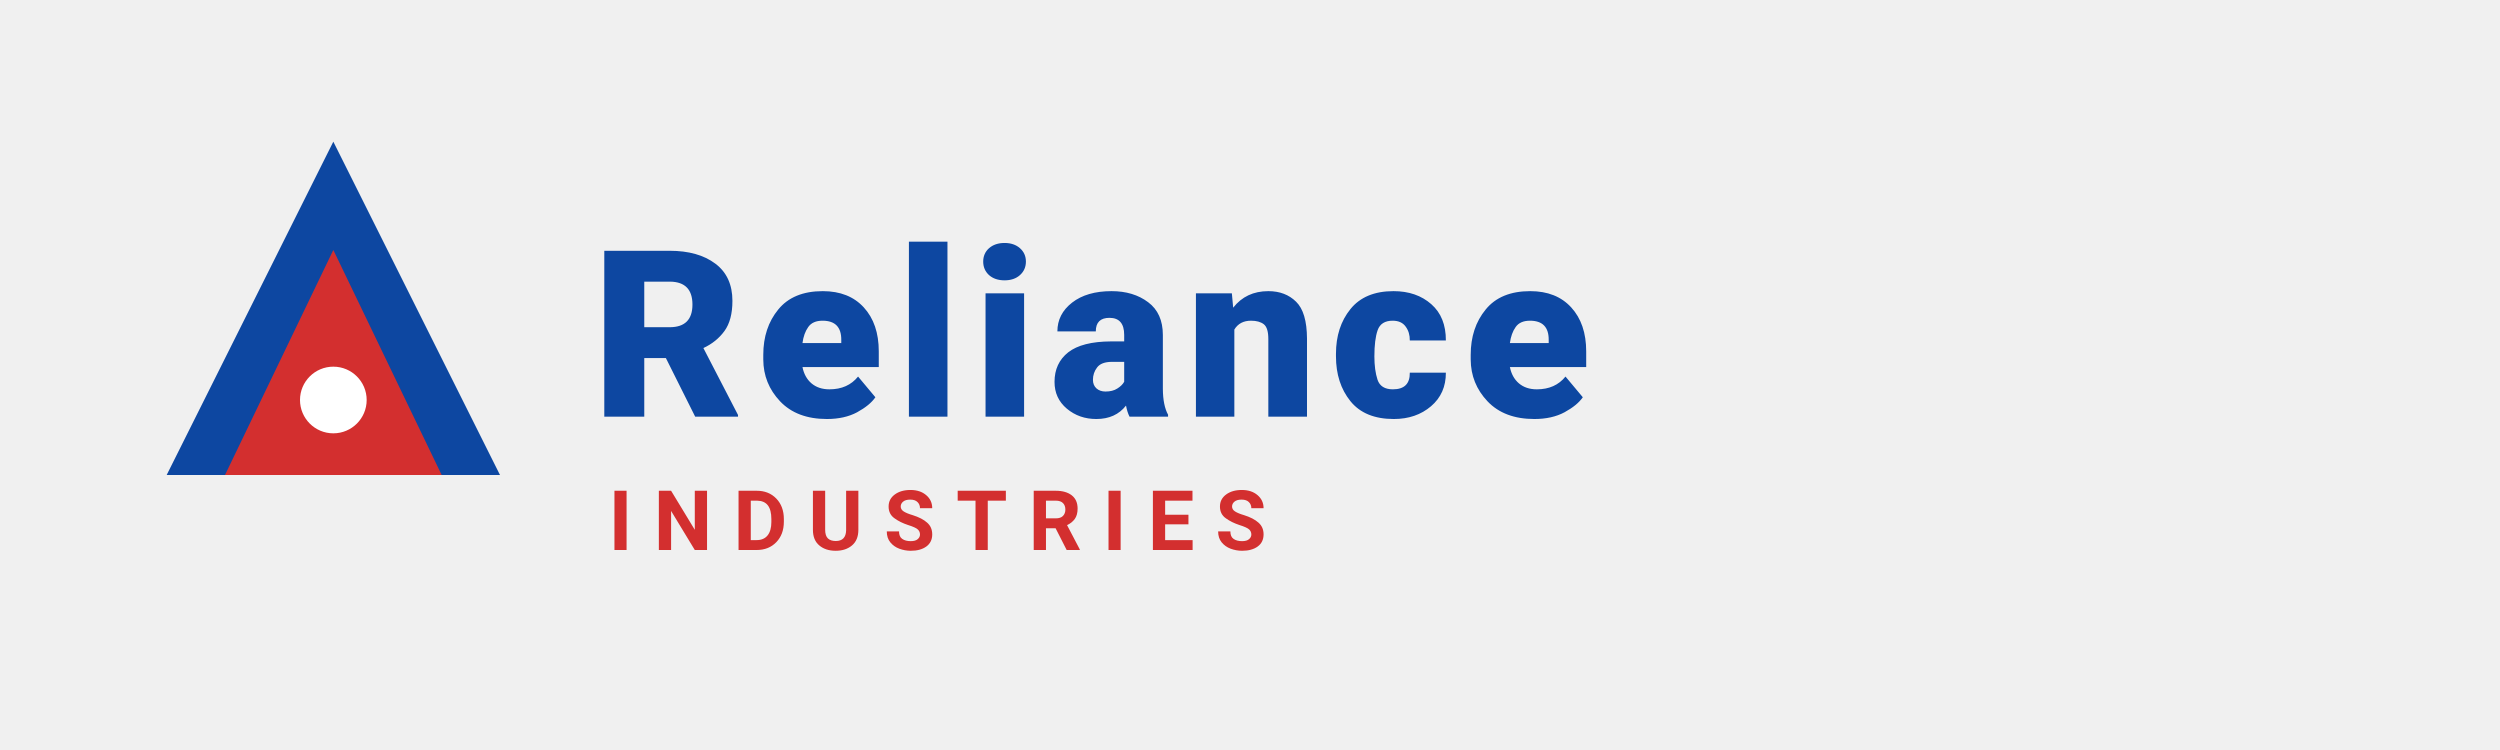
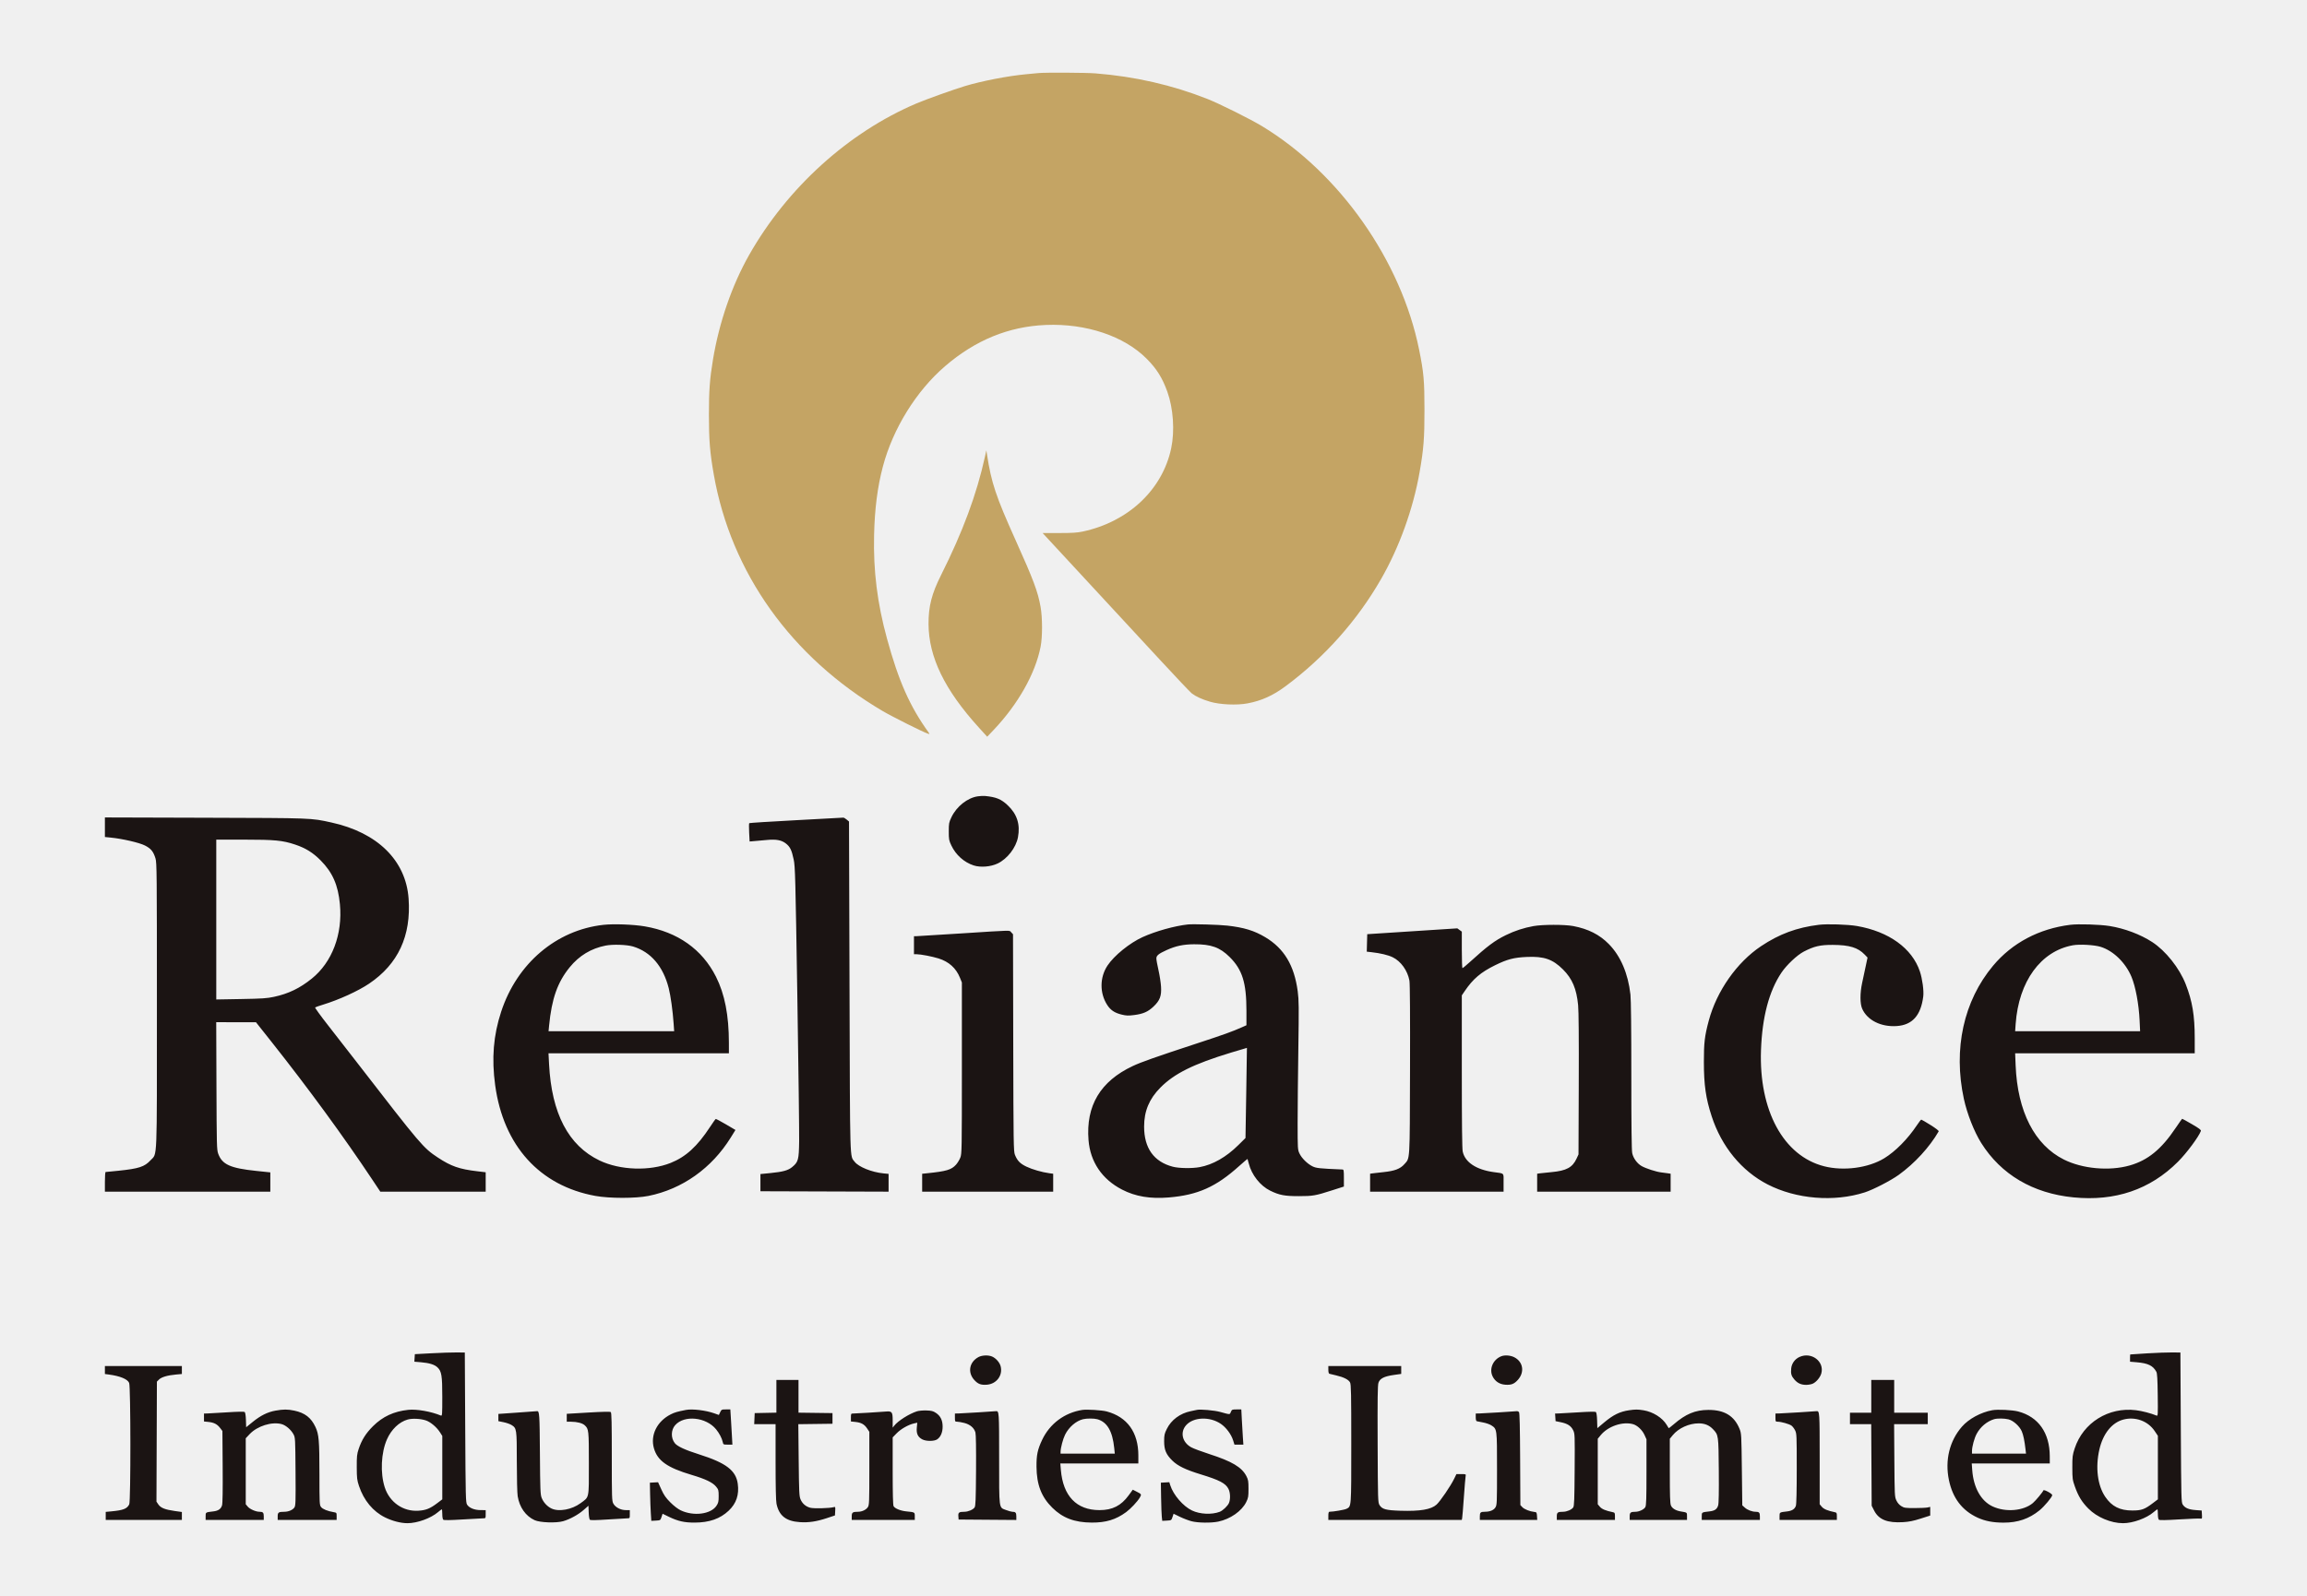
- <svg xmlns="http://www.w3.org/2000/svg" viewBox="0 0 300 90" width="300" height="90">
-   <rect width="100%" height="100%" fill="none" />
-   <g transform="translate(15, 12)">
-     <polygon points="25,5 45,45 5,45" fill="#0D47A1" />
-     <polygon points="25,18 38,45 12,45" fill="#D32F2F" />
-     <circle cx="25" cy="36" r="4" fill="#FFFFFF" />
-     <text x="56" y="38" font-family="'Segoe UI', Roboto, Helvetica, Arial, sans-serif" font-size="28" font-weight="900" fill="#0D47A1" letter-spacing="1.5">Reliance</text>
-     <text x="58" y="54" font-family="'Segoe UI', Roboto, Helvetica, Arial, sans-serif" font-size="10" font-weight="700" fill="#D32F2F" letter-spacing="2.5">INDUSTRIES</text>
-   </g>
+ <svg xmlns="http://www.w3.org/2000/svg" width="100%" height="100%" viewBox="-128.1 -88.6 2817.2 1949.2" version="1.1">
+   <path d="M 1066.174 884.078 C 1053.464 885.801, 1040.007 896.429, 1033.715 909.712 C 1030.730 916.014, 1030.500 917.251, 1030.500 927 C 1030.500 936.728, 1030.734 937.994, 1033.685 944.223 C 1039.130 955.718, 1049.243 964.744, 1060.900 968.514 C 1069.256 971.216, 1081.676 970.211, 1090.202 966.142 C 1102.011 960.506, 1112.592 946.833, 1114.986 934.114 C 1117.933 918.457, 1113.909 905.878, 1102.500 895.088 C 1094.434 887.460, 1088.412 884.999, 1074.500 883.647 C 1072.850 883.487, 1069.103 883.681, 1066.174 884.078 M -0 921.851 L -0 933.797 7.250 934.521 C 21.589 935.954, 42.135 940.720, 48.946 944.194 C 56.266 947.928, 59.153 951.470, 61.776 959.937 C 63.380 965.112, 63.500 977.596, 63.500 1139 C 63.500 1334.968, 64.130 1319.564, 55.745 1328.661 C 48.417 1336.611, 41.558 1338.853, 16.621 1341.450 C 8.437 1342.303, 1.350 1343, 0.871 1343 C 0.392 1343, 0 1348.400, 0 1355 L 0 1367 101 1367 L 202 1367 202 1355.226 L 202 1343.452 184.930 1341.667 C 153.089 1338.338, 143.166 1333.856, 138.364 1320.633 C 136.615 1315.816, 136.483 1310.707, 136.221 1237.750 L 135.941 1160 160.221 1160.040 L 184.500 1160.080 204 1184.688 C 248.244 1240.523, 291.467 1299.649, 326.492 1352.250 L 336.314 1367 400.657 1367 L 465 1367 465 1355.155 L 465 1343.309 454.750 1342.099 C 432.805 1339.509, 422.762 1336.008, 406.535 1325.294 C 388.774 1313.568, 385.914 1310.206, 308.453 1210 C 298.037 1196.525, 281.959 1175.862, 272.725 1164.082 C 263.491 1152.302, 256.288 1142.355, 256.718 1141.976 C 257.148 1141.598, 261.550 1140.049, 266.500 1138.535 C 285.901 1132.600, 309.246 1121.944, 322.630 1112.913 C 358.124 1088.961, 374.095 1054.549, 370.856 1009 C 367.546 962.444, 332.890 928.326, 276.408 916.018 C 251.190 910.523, 254.922 910.663, 122.750 910.270 L 0 909.905 -0 921.851 M 844 913.266 C 812.925 914.913, 787.198 916.539, 786.830 916.880 C 786.461 917.221, 786.417 922.397, 786.730 928.383 L 787.301 939.266 794.400 938.662 C 798.305 938.330, 804.698 937.761, 808.607 937.396 C 819.631 936.369, 826.111 937.541, 831.296 941.500 C 836.695 945.622, 838.636 949.544, 841.131 961.365 C 842.919 969.834, 843.242 981.977, 845.566 1128 C 846.944 1214.625, 847.943 1294.500, 847.786 1305.500 C 847.463 1328.091, 846.742 1330.754, 839.279 1336.938 C 834.341 1341.029, 828.078 1342.772, 812.921 1344.272 L 800.500 1345.502 800.500 1356.001 L 800.500 1366.500 878.750 1366.756 L 957 1367.012 957 1356.151 L 957 1345.289 950.750 1344.681 C 936.520 1343.296, 920.368 1336.793, 915.585 1330.522 C 909.533 1322.588, 909.959 1337.039, 909.289 1116.702 L 908.675 914.904 905.761 912.452 C 904.158 911.103, 902.319 910.061, 901.673 910.136 C 901.028 910.210, 875.075 911.619, 844 913.266 M 136 1034.623 L 136 1132.247 166.250 1131.716 C 192.176 1131.262, 197.930 1130.877, 206.500 1129.024 C 224.266 1125.182, 237.939 1118.585, 252.631 1106.766 C 277.479 1086.777, 290.422 1052.572, 286.991 1015.967 C 284.790 992.484, 278.051 977.121, 263.500 962.414 C 254.071 952.884, 245.072 947.294, 232.303 943.035 C 216.986 937.926, 207.513 937.012, 169.750 937.006 L 136 937 136 1034.623 M 608.708 1041.099 C 551.223 1047.481, 503.259 1088.228, 483.925 1147.105 C 474.399 1176.117, 472.105 1204.208, 476.586 1237 C 486.689 1310.930, 530.981 1359.858, 598.978 1372.204 C 616.292 1375.347, 648.137 1375.346, 663.763 1372.201 C 705.075 1363.887, 741.039 1338.376, 764.252 1300.920 L 770.004 1291.639 758.350 1284.787 C 751.941 1281.018, 746.351 1278.062, 745.929 1278.217 C 745.507 1278.373, 742.361 1282.775, 738.938 1288 C 723.406 1311.708, 709.355 1324.534, 690.824 1331.921 C 665.197 1342.135, 629.064 1340.898, 604.072 1328.950 C 566.077 1310.786, 545.497 1271.519, 542.385 1211.250 L 541.701 1198 651.850 1198 L 762 1198 761.990 1185.250 C 761.962 1151.545, 756.928 1125.720, 746.247 1104.500 C 729.376 1070.983, 699.502 1049.841, 659.297 1042.965 C 645.436 1040.594, 621.281 1039.703, 608.708 1041.099 M 1322.500 1040.619 C 1306.293 1042.367, 1283.147 1048.833, 1267.184 1056.071 C 1251.431 1063.213, 1232.431 1078.617, 1224.342 1090.804 C 1214.769 1105.226, 1214.603 1124.356, 1223.925 1138.883 C 1228.004 1145.240, 1232.963 1148.577, 1241.441 1150.669 C 1247.275 1152.108, 1249.611 1152.199, 1256.907 1151.268 C 1267.876 1149.868, 1273.746 1147.299, 1280.438 1140.970 C 1288.329 1133.508, 1290.421 1127.977, 1289.694 1116.507 C 1289.380 1111.553, 1287.970 1102.464, 1286.561 1096.310 C 1285.153 1090.155, 1284 1083.773, 1284 1082.128 C 1284 1078.573, 1286.727 1076.359, 1296.636 1071.866 C 1307.644 1066.874, 1317.066 1064.883, 1330 1064.815 C 1350.816 1064.705, 1361.557 1068.548, 1373.465 1080.368 C 1388.993 1095.781, 1393.988 1111.778, 1393.996 1146.113 L 1394 1163.727 1388.250 1166.291 C 1376.552 1171.506, 1366.714 1175.038, 1333.500 1185.944 C 1282.892 1202.562, 1265.518 1208.689, 1255.100 1213.592 C 1215.605 1232.178, 1197.802 1262.040, 1201.160 1304.070 C 1203.281 1330.612, 1217.640 1351.824, 1242.039 1364.455 C 1258.407 1372.929, 1276.619 1375.988, 1299.302 1374.074 C 1334.587 1371.095, 1356.774 1361.201, 1384.884 1335.909 C 1390.489 1330.867, 1395.189 1326.912, 1395.329 1327.120 C 1395.470 1327.329, 1396.140 1329.750, 1396.820 1332.500 C 1400.264 1346.448, 1410.841 1359.871, 1423.090 1365.842 C 1434.227 1371.271, 1440.705 1372.502, 1458 1372.478 C 1475.286 1372.454, 1478.072 1371.966, 1498.707 1365.349 L 1513 1360.766 1513 1350.383 C 1513 1341.189, 1512.800 1339.992, 1511.250 1339.926 C 1483.138 1338.741, 1479.344 1338.345, 1474.729 1336.111 C 1468.466 1333.079, 1461.379 1326.061, 1458.680 1320.220 C 1456.581 1315.676, 1456.500 1314.286, 1456.500 1283 C 1456.500 1265.125, 1456.892 1224.400, 1457.371 1192.500 C 1458.139 1141.304, 1458.050 1133.067, 1456.614 1122.282 C 1452.399 1090.625, 1440.007 1069.952, 1417.007 1056.204 C 1403.514 1048.138, 1390.988 1044.317, 1370.500 1042.013 C 1360.407 1040.879, 1328.646 1039.956, 1322.500 1040.619 M 2093 1041.036 C 2066.081 1044.348, 2044.655 1052.280, 2022.349 1067.192 C 1992.876 1086.896, 1968.299 1121.908, 1958.606 1158 C 1953.541 1176.860, 1952.579 1184.946, 1952.596 1208.500 C 1952.617 1236.734, 1954.945 1252.964, 1962.134 1275 C 1974.188 1311.945, 1998.699 1341.806, 2030.361 1358.121 C 2065.309 1376.128, 2111.448 1379.934, 2149 1367.905 C 2159.245 1364.623, 2180.646 1353.591, 2190.500 1346.512 C 2209.865 1332.599, 2228.223 1312.614, 2239.325 1293.360 C 2239.729 1292.658, 2235.917 1289.676, 2229.416 1285.610 C 2223.604 1281.974, 2218.499 1279, 2218.071 1279 C 2217.643 1279, 2215.234 1282.097, 2212.717 1285.882 C 2201.584 1302.625, 2186.457 1317.922, 2172.809 1326.239 C 2153.380 1338.080, 2123.349 1342.074, 2099.439 1335.997 C 2049.817 1323.386, 2019.642 1267.788, 2022.347 1193.950 C 2023.824 1153.646, 2032.166 1122.065, 2047.297 1099.500 C 2053.564 1090.153, 2066.392 1078.047, 2074.500 1073.827 C 2087.175 1067.230, 2094.647 1065.494, 2110 1065.578 C 2130.424 1065.689, 2140.676 1068.811, 2148.979 1077.448 L 2152.457 1081.067 2150.074 1092.284 C 2148.764 1098.453, 2146.868 1107.325, 2145.861 1112 C 2143.157 1124.556, 2143.179 1137.352, 2145.917 1143.563 C 2152.098 1157.585, 2168.860 1165.999, 2188.065 1164.719 C 2207.143 1163.447, 2217.574 1151.796, 2220.492 1128.500 C 2221.357 1121.596, 2219.381 1106.987, 2216.367 1098.010 C 2206.874 1069.731, 2178.520 1049.258, 2139.500 1042.509 C 2128.427 1040.593, 2103.113 1039.791, 2093 1041.036 M 2400 1041.048 C 2361.809 1045.809, 2329.068 1063.164, 2305.765 1091 C 2269.784 1133.978, 2256.900 1192.735, 2270.090 1253.695 C 2274.017 1271.842, 2282.644 1293.779, 2291.251 1307.500 C 2315.459 1346.094, 2354.401 1369.083, 2403.856 1373.975 C 2454.805 1379.016, 2497.520 1364.468, 2531.504 1330.500 C 2542.058 1319.951, 2556.783 1300.171, 2559.508 1292.882 C 2559.972 1291.640, 2557.464 1289.726, 2548.691 1284.632 C 2542.409 1280.985, 2537.034 1278, 2536.746 1278 C 2536.458 1278, 2532.827 1283.063, 2528.677 1289.250 C 2511.220 1315.280, 2494.696 1328.743, 2472.500 1335.025 C 2447.596 1342.073, 2414.977 1339.136, 2392.269 1327.800 C 2356.453 1309.921, 2335.573 1269.189, 2333.292 1212.750 L 2332.696 1198 2442.348 1198 L 2552 1198 2552 1179.724 C 2552 1151.738, 2549.098 1134.331, 2540.965 1113.529 C 2533.260 1093.823, 2516.469 1072.725, 2500 1062.056 C 2485.527 1052.681, 2466.290 1045.455, 2448 1042.524 C 2436.102 1040.617, 2409.917 1039.812, 2400 1041.048 M 1744.500 1042.615 C 1732.761 1044.720, 1721.734 1048.319, 1711.010 1053.544 C 1697.312 1060.217, 1688.473 1066.817, 1666.535 1086.750 C 1662.146 1090.737, 1658.206 1094, 1657.778 1094 C 1657.350 1094, 1657 1083.960, 1657 1071.688 L 1657 1049.376 1654.250 1047.376 L 1651.500 1045.375 1596.500 1048.937 L 1541.500 1052.500 1541.217 1063.174 L 1540.934 1073.848 1546.717 1074.488 C 1557.538 1075.685, 1567.050 1077.963, 1572.626 1080.693 C 1582.653 1085.603, 1590.761 1096.933, 1593.030 1109.204 C 1593.688 1112.763, 1593.942 1151.110, 1593.752 1218.099 C 1593.427 1332.487, 1593.851 1325.480, 1586.776 1333.517 C 1581.854 1339.109, 1575.039 1341.708, 1561.654 1343.098 C 1556.069 1343.677, 1550.037 1344.363, 1548.250 1344.621 L 1545 1345.091 1545 1356.045 L 1545 1367 1626.500 1367 L 1708 1367 1708 1356.019 C 1708 1343.464, 1709.445 1345.001, 1695.867 1343.120 C 1674.585 1340.172, 1660.896 1331.067, 1658.092 1317.994 C 1657.347 1314.520, 1657 1283.399, 1657 1220.063 L 1657 1127.224 1660.644 1121.862 C 1670.659 1107.126, 1680.213 1098.994, 1697.500 1090.490 C 1712.595 1083.065, 1720.595 1080.978, 1736.599 1080.291 C 1757.398 1079.397, 1767.970 1083.060, 1780.472 1095.492 C 1791.875 1106.830, 1797.119 1119.204, 1799.045 1139.313 C 1799.741 1146.583, 1800.009 1180.439, 1799.808 1236 L 1799.500 1321.500 1797.199 1326.500 C 1792.158 1337.453, 1784.798 1341.448, 1766.567 1343.130 C 1760.480 1343.691, 1754.037 1344.362, 1752.250 1344.621 L 1749 1345.091 1749 1356.045 L 1749 1367 1830.500 1367 L 1912 1367 1912 1356.045 L 1912 1345.091 1908.750 1344.589 C 1906.963 1344.314, 1903.250 1343.820, 1900.500 1343.492 C 1894.287 1342.751, 1881.805 1338.706, 1876.547 1335.727 C 1871.161 1332.678, 1866.414 1326.157, 1865.092 1319.994 C 1864.349 1316.528, 1864 1286.327, 1864 1225.411 C 1864 1168.365, 1863.611 1132.434, 1862.928 1126.303 C 1860.055 1100.542, 1850.926 1079.207, 1836.500 1064.537 C 1825.170 1053.016, 1811.386 1046.047, 1793.049 1042.569 C 1782.549 1040.577, 1755.718 1040.602, 1744.500 1042.615 M 1046 1051.548 C 1017.675 1053.366, 993.038 1054.887, 991.250 1054.927 L 988 1055 988 1066 L 988 1077 991.390 1077 C 996.200 1077, 1010.344 1079.721, 1018 1082.119 C 1030.691 1086.094, 1039.424 1093.977, 1044.177 1105.748 L 1046.500 1111.500 1046.500 1216 C 1046.500 1316.104, 1046.420 1320.706, 1044.609 1325.404 C 1043.568 1328.101, 1041.202 1331.984, 1039.350 1334.034 C 1033.657 1340.336, 1027.625 1342.119, 1003.750 1344.557 L 998 1345.144 998 1356.072 L 998 1367 1078 1367 L 1158 1367 1158 1356.061 L 1158 1345.123 1153.250 1344.485 C 1144.318 1343.287, 1132.504 1339.878, 1125.285 1336.417 C 1117.518 1332.694, 1114.196 1329.261, 1111.270 1321.931 C 1109.613 1317.783, 1109.482 1309.034, 1109.222 1185.034 L 1108.943 1052.569 1106.797 1050.284 C 1104.220 1047.541, 1110.443 1047.411, 1046 1051.548 M 611.500 1066.411 C 593.825 1069.868, 579.202 1078.679, 567.650 1092.833 C 552.712 1111.136, 545.629 1131.188, 542.422 1164.250 L 541.767 1171 618.459 1171 L 695.150 1171 694.507 1161.750 C 693.412 1145.996, 690.909 1127.905, 688.521 1118.489 C 681.748 1091.776, 666.652 1074.111, 645 1067.559 C 637.479 1065.283, 620.282 1064.694, 611.500 1066.411 M 2403.238 1066.040 C 2363.999 1073.101, 2337.017 1110.193, 2333.329 1162.145 L 2332.701 1171 2409.004 1171 L 2485.308 1171 2484.678 1157.750 C 2483.730 1137.809, 2479.728 1116.383, 2474.733 1104.500 C 2467.450 1087.173, 2452.576 1072.733, 2437.072 1067.938 C 2429.443 1065.578, 2411.422 1064.567, 2403.238 1066.040 M 1375.175 1197.150 C 1329.281 1211.120, 1306.009 1222.655, 1288.900 1239.915 C 1275.276 1253.659, 1269.035 1268.610, 1269.035 1287.500 C 1269.035 1313.840, 1280.921 1330.476, 1304.071 1336.535 C 1311.655 1338.521, 1327.512 1338.765, 1336.870 1337.042 C 1352.999 1334.071, 1369.163 1324.869, 1384.022 1310.199 L 1392.834 1301.500 1393.753 1246.500 C 1394.258 1216.250, 1394.633 1191.448, 1394.586 1191.384 C 1394.539 1191.319, 1385.804 1193.914, 1375.175 1197.150 M 399 1564.397 L 378.500 1565.500 378.201 1570.102 L 377.902 1574.704 385.839 1575.366 C 396.137 1576.225, 402.572 1578.216, 406.159 1581.653 C 411.151 1586.435, 412 1591.690, 412 1617.788 C 412 1639.711, 411.888 1641.167, 410.250 1640.481 C 398.447 1635.535, 380.728 1632.425, 370.500 1633.505 C 352.884 1635.365, 339.246 1641.679, 327.412 1653.453 C 318.592 1662.228, 313.564 1670.247, 309.826 1681.500 C 307.791 1687.624, 307.507 1690.378, 307.557 1703.500 C 307.609 1716.995, 307.882 1719.303, 310.282 1726.500 C 316.138 1744.067, 327.384 1757.641, 342.086 1764.888 C 351.054 1769.309, 361.343 1771.965, 369.500 1771.965 C 381.436 1771.965, 398.032 1765.944, 406.812 1758.429 C 409.015 1756.543, 411.084 1755, 411.409 1755 C 411.734 1755, 412 1757.645, 412 1760.878 C 412 1764.375, 412.506 1767.164, 413.250 1767.764 C 414.093 1768.444, 421.657 1768.334, 436.500 1767.423 C 448.600 1766.681, 459.962 1766.058, 461.750 1766.037 C 464.978 1766, 465 1765.967, 465 1761 L 465 1756 458.750 1755.978 C 451.304 1755.952, 444.967 1753.405, 442.328 1749.378 C 440.601 1746.742, 440.473 1741.554, 440 1655.044 L 439.500 1563.500 429.500 1563.397 C 424 1563.340, 410.275 1563.790, 399 1564.397 M 2494 1564.496 C 2482.725 1565.168, 2473.387 1565.781, 2473.250 1565.859 C 2473.113 1565.936, 2473 1567.960, 2473 1570.356 L 2473 1574.712 2480.857 1575.368 C 2494.966 1576.544, 2500.968 1579.421, 2505.128 1587 C 2506.164 1588.889, 2506.580 1595.831, 2506.826 1615.386 C 2507.137 1640.129, 2507.071 1641.239, 2505.326 1640.510 C 2498.712 1637.748, 2487.887 1634.917, 2480.333 1633.974 C 2446.807 1629.789, 2415.725 1649.148, 2405.402 1680.645 C 2402.730 1688.798, 2402.503 1690.649, 2402.533 1704 C 2402.564 1717.624, 2402.753 1719.029, 2405.668 1727.261 C 2409.805 1738.947, 2414.158 1746.057, 2422.086 1754.077 C 2432.627 1764.742, 2449.754 1771.965, 2464.500 1771.965 C 2476.452 1771.965, 2493.022 1765.993, 2501.659 1758.573 C 2503.946 1756.608, 2506.084 1755, 2506.409 1755 C 2506.734 1755, 2507 1757.645, 2507 1760.878 C 2507 1764.374, 2507.506 1767.165, 2508.250 1767.766 C 2509.095 1768.449, 2517.107 1768.313, 2533 1767.344 C 2545.925 1766.556, 2557.534 1766.098, 2558.798 1766.326 C 2560.979 1766.720, 2561.080 1766.482, 2560.798 1761.620 L 2560.500 1756.500 2553 1755.939 C 2544.601 1755.311, 2540.204 1753.440, 2537.398 1749.301 C 2535.577 1746.614, 2535.480 1742.768, 2535 1655 L 2534.500 1563.500 2524.500 1563.387 C 2519 1563.325, 2505.275 1563.824, 2494 1564.496 M 1066.871 1569.006 C 1055.621 1574.951, 1053.202 1587.683, 1061.565 1596.940 C 1066.116 1601.978, 1069.665 1603.337, 1076.900 1602.814 C 1088.786 1601.954, 1096.667 1591.509, 1093.856 1580.342 C 1092.664 1575.610, 1088.020 1570.343, 1083.282 1568.352 C 1078.727 1566.438, 1071.160 1566.739, 1066.871 1569.006 M 1705.145 1568.070 C 1694.921 1572.165, 1690.074 1583.756, 1694.752 1592.929 C 1697.760 1598.829, 1703.140 1602.310, 1710.018 1602.808 C 1717.340 1603.337, 1720.868 1601.995, 1725.430 1596.945 C 1733.956 1587.508, 1731.930 1574.757, 1721.030 1569.250 C 1716.340 1566.881, 1709.401 1566.365, 1705.145 1568.070 M 2069.384 1568.913 C 2063.688 1571.500, 2059.815 1576.866, 2059.227 1582.988 C 2058.600 1589.519, 2059.405 1592.253, 2063.249 1596.631 C 2067.161 1601.086, 2071.443 1603, 2077.500 1603 C 2080.010 1603, 2083.519 1602.392, 2085.298 1601.649 C 2089.695 1599.812, 2094.682 1593.896, 2096.019 1588.929 C 2099.945 1574.351, 2083.923 1562.311, 2069.384 1568.913 M 0 1584.871 L 0 1589.742 4.841 1590.385 C 18.575 1592.206, 27.672 1595.971, 29.623 1600.640 C 31.552 1605.258, 31.644 1745.168, 29.721 1748.970 C 26.985 1754.376, 22.394 1756.165, 7.750 1757.530 L 1 1758.159 1 1763.080 L 1 1768 47.500 1768 L 94 1768 94 1763.142 L 94 1758.284 85.250 1757.059 C 73.443 1755.405, 68.095 1753.265, 65.259 1749.056 L 62.962 1745.648 63.231 1672.347 L 63.500 1599.045 66.064 1596.481 C 69.040 1593.505, 76.452 1591.321, 86.750 1590.384 L 94 1589.724 94 1584.862 L 94 1580 47 1580 L 0 1580 0 1584.871 M 1494 1584.531 C 1494 1587.294, 1494.488 1589.206, 1495.250 1589.430 C 1495.938 1589.632, 1499.631 1590.523, 1503.459 1591.410 C 1512.778 1593.571, 1518.735 1596.587, 1520.527 1600.053 C 1521.784 1602.484, 1522 1613.461, 1522 1675 C 1522 1753.975, 1522.198 1751.295, 1516.128 1754.434 C 1513.784 1755.646, 1500.020 1758, 1495.276 1758 C 1494.411 1758, 1494 1759.612, 1494 1763 L 1494 1768 1575.481 1768 L 1656.962 1768 1657.425 1765.750 C 1657.680 1764.513, 1658.610 1753.150, 1659.493 1740.500 C 1660.375 1727.850, 1661.336 1716.263, 1661.628 1714.750 C 1662.159 1712.002, 1662.155 1712, 1656.288 1712 L 1650.417 1712 1647.623 1717.750 C 1643.348 1726.547, 1630.635 1745.194, 1626.147 1749.248 C 1619.492 1755.260, 1606.207 1757.523, 1582.016 1756.763 C 1564.273 1756.206, 1559.592 1754.917, 1556.448 1749.721 C 1554.573 1746.621, 1554.489 1743.829, 1554.213 1675.443 C 1553.987 1619.574, 1554.200 1603.543, 1555.213 1600.443 C 1556.911 1595.241, 1562.192 1592.562, 1574.062 1590.882 L 1583 1589.617 1583 1584.809 L 1583 1580 1538.500 1580 L 1494 1580 1494 1584.531 M 820 1616.971 L 820 1636.942 806.750 1637.221 L 793.500 1637.500 793.204 1644.250 L 792.909 1651 805.954 1651 L 819 1651 819 1696.951 C 819 1727.133, 819.385 1744.720, 820.123 1748.201 C 823.244 1762.922, 831.762 1769.604, 848.798 1770.692 C 859.563 1771.380, 869.028 1769.957, 881.720 1765.746 L 891.500 1762.500 891.807 1757.119 C 892.103 1751.916, 892.037 1751.759, 889.807 1752.404 C 885.058 1753.776, 865.524 1754.250, 861.295 1753.095 C 855.753 1751.582, 851.628 1747.983, 849.442 1742.754 C 847.855 1738.959, 847.615 1733.783, 847.216 1694.771 L 846.769 1651.041 867.635 1650.771 L 888.500 1650.500 888.500 1644 L 888.500 1637.500 867.750 1637.230 L 847 1636.959 847 1616.980 L 847 1597 833.500 1597 L 820 1597 820 1616.971 M 2157 1617 L 2157 1637 2144 1637 L 2131 1637 2131 1644 L 2131 1651 2143.965 1651 L 2156.929 1651 2157.215 1700.823 L 2157.500 1750.645 2160.522 1756.573 C 2166.170 1767.648, 2176.755 1771.865, 2195.964 1770.695 C 2203.189 1770.255, 2208.572 1769.164, 2217.312 1766.368 L 2229 1762.630 2229 1757.340 L 2229 1752.050 2225.750 1752.770 C 2223.963 1753.166, 2216.875 1753.493, 2210 1753.495 C 2198.526 1753.500, 2197.182 1753.302, 2193.623 1751.090 C 2191.104 1749.524, 2189.002 1747.072, 2187.623 1744.090 C 2185.576 1739.664, 2185.489 1737.915, 2185.202 1695.250 L 2184.903 1651 2205.452 1651 L 2226 1651 2226 1644 L 2226 1637 2205.500 1637 L 2185 1637 2185 1617 L 2185 1597 2171 1597 L 2157 1597 2157 1617 M 208.254 1634.494 C 198.572 1636.250, 190.165 1640.423, 180.500 1648.271 L 172.500 1654.768 172.214 1645.976 C 172.039 1640.614, 171.454 1636.801, 170.714 1636.202 C 169.916 1635.556, 162.475 1635.679, 149 1636.560 C 137.725 1637.297, 126.813 1637.922, 124.750 1637.950 L 121 1638 121 1642.860 L 121 1647.720 126.387 1648.276 C 133.200 1648.979, 137.151 1651.021, 140.698 1655.670 L 143.500 1659.342 143.811 1702.921 C 144.017 1731.797, 143.762 1747.728, 143.054 1750.140 C 141.739 1754.620, 138.478 1756.868, 132.258 1757.583 C 122.856 1758.663, 123 1758.570, 123 1763.519 L 123 1768 158.500 1768 L 194 1768 194 1763.607 C 194 1758.997, 193.039 1758, 188.596 1758 C 184.313 1758, 177.012 1754.803, 174.514 1751.834 L 172 1748.847 172 1708.537 L 172 1668.227 176.750 1663.178 C 186.072 1653.267, 203.860 1647.693, 215.807 1650.938 C 220.949 1652.335, 227.316 1657.815, 230.322 1663.432 C 232.443 1667.394, 232.508 1668.573, 232.792 1708.861 C 233.052 1745.621, 232.904 1750.498, 231.464 1752.695 C 229.468 1755.741, 224.305 1757.996, 219.282 1758.014 C 212.038 1758.040, 211 1758.742, 211 1763.617 L 211 1768 247 1768 L 283 1768 283 1763.545 C 283 1759.176, 282.928 1759.079, 279.250 1758.462 C 271.989 1757.245, 266.004 1754.821, 264.013 1752.289 C 262.078 1749.829, 261.999 1748.279, 261.980 1712.115 C 261.958 1670.891, 261.333 1663.471, 257.120 1654.453 C 251.806 1643.077, 244.223 1637.214, 231.280 1634.471 C 223.131 1632.745, 217.875 1632.750, 208.254 1634.494 M 709.500 1633.626 C 698.731 1635.746, 695.770 1636.609, 691 1639.015 C 674.209 1647.485, 665.806 1664.497, 670.476 1680.569 C 674.887 1695.750, 686.853 1704.175, 716.500 1712.976 C 733.452 1718.009, 742.270 1722.253, 746.416 1727.375 C 749.267 1730.898, 749.500 1731.770, 749.500 1738.916 C 749.500 1745.629, 749.147 1747.180, 746.816 1750.702 C 739.960 1761.063, 718.814 1763.750, 703.131 1756.253 C 699.675 1754.601, 694.793 1750.847, 690.489 1746.531 C 684.883 1740.909, 682.680 1737.741, 679.489 1730.722 L 675.500 1721.944 670.500 1722.222 L 665.500 1722.500 665.773 1736.500 C 665.923 1744.200, 666.316 1754.683, 666.645 1759.796 L 667.245 1769.093 672.793 1768.796 C 678.304 1768.502, 678.351 1768.473, 679.683 1764.465 L 681.024 1760.429 688.762 1764.176 C 699.750 1769.496, 707.575 1771.266, 720 1771.242 C 738.073 1771.207, 751.250 1766.605, 761.770 1756.656 C 771.062 1747.869, 774.653 1737.199, 772.824 1723.820 C 770.592 1707.500, 758.520 1698.329, 725.500 1687.868 C 708.333 1682.430, 699.032 1678.128, 695.940 1674.196 C 690.994 1667.909, 691.177 1658.146, 696.352 1652.252 C 707.486 1639.570, 734.199 1642.306, 746.418 1657.379 C 750.350 1662.229, 753.477 1668.209, 754.457 1672.750 C 755.147 1675.943, 755.257 1676, 760.715 1676 L 766.272 1676 765.623 1664.250 C 765.267 1657.787, 764.697 1648.112, 764.359 1642.750 L 763.742 1633 758.355 1633 C 753.219 1633, 752.892 1633.158, 751.356 1636.379 L 749.745 1639.759 744.122 1637.767 C 733.681 1634.068, 717.241 1632.102, 709.500 1633.626 M 1193.500 1633.629 C 1171.861 1636.992, 1153.830 1650.449, 1144.504 1670.195 C 1138.927 1682.002, 1137.507 1688.777, 1137.628 1703 C 1137.813 1724.910, 1143.563 1739.850, 1156.885 1753.040 C 1169.576 1765.606, 1184.127 1771.104, 1205 1771.221 C 1222.417 1771.319, 1234.561 1767.631, 1247.076 1758.445 C 1252.681 1754.330, 1260.832 1745.644, 1263.784 1740.641 C 1266.115 1736.691, 1266.003 1736.503, 1259.350 1733.152 L 1255.201 1731.062 1250.148 1737.986 C 1240.946 1750.599, 1230.289 1756, 1214.605 1756 C 1186.525 1756, 1170.034 1738.834, 1167.365 1706.823 L 1166.712 1699 1214.356 1699 L 1262 1699 1262 1689.160 C 1262 1661.004, 1248.428 1642.158, 1223.328 1635.460 C 1217.457 1633.893, 1199.066 1632.764, 1193.500 1633.629 M 1333.500 1633.558 C 1332.400 1633.812, 1329.032 1634.521, 1326.015 1635.134 C 1313.002 1637.778, 1302.203 1645.779, 1296.781 1656.794 C 1293.851 1662.745, 1293.500 1664.370, 1293.500 1671.979 C 1293.500 1682.443, 1295.881 1688.039, 1303.523 1695.540 C 1310.139 1702.033, 1319.743 1706.677, 1338.277 1712.348 C 1361.113 1719.335, 1368.548 1723.234, 1372.023 1730.044 C 1374.343 1734.592, 1374.632 1742.552, 1372.649 1747.298 C 1371.156 1750.871, 1365.118 1756.624, 1361.364 1758.052 C 1351.657 1761.742, 1337.278 1761.082, 1327.595 1756.502 C 1316.750 1751.371, 1304.700 1737.410, 1301.010 1725.701 L 1299.813 1721.902 1294.656 1722.201 L 1289.500 1722.500 1289.792 1741 C 1289.953 1751.175, 1290.336 1761.659, 1290.643 1764.297 L 1291.201 1769.094 1296.771 1768.797 C 1302.308 1768.502, 1302.350 1768.475, 1303.683 1764.465 L 1305.024 1760.429 1312.762 1764.176 C 1317.018 1766.237, 1323.425 1768.680, 1327 1769.606 C 1334.786 1771.623, 1350.875 1771.838, 1359.500 1770.040 C 1374.371 1766.940, 1388.293 1757.212, 1393.745 1746.109 C 1396.221 1741.069, 1396.500 1739.435, 1396.500 1730 C 1396.500 1720.786, 1396.195 1718.903, 1394.012 1714.629 C 1388.372 1703.585, 1376.450 1696.471, 1348.500 1687.471 C 1339.150 1684.460, 1329.264 1680.760, 1326.532 1679.249 C 1315.578 1673.188, 1312.740 1660.922, 1320.299 1652.312 C 1329.188 1642.189, 1349.275 1641.424, 1362.813 1650.693 C 1369.199 1655.065, 1375.385 1663.373, 1377.683 1670.663 L 1379.365 1676 1384.812 1676 L 1390.258 1676 1389.647 1667.250 C 1389.311 1662.438, 1388.742 1652.763, 1388.382 1645.750 L 1387.729 1633 1381.986 1633 C 1376.512 1633, 1376.183 1633.145, 1374.964 1636.087 C 1373.547 1639.508, 1374.413 1639.507, 1362 1636.088 C 1354.817 1634.110, 1337.695 1632.590, 1333.500 1633.558 M 1861.402 1633.997 C 1849.933 1635.679, 1842.032 1639.535, 1830.808 1648.927 L 1822.500 1655.880 1822.215 1646.533 C 1822.038 1640.721, 1821.470 1636.818, 1820.715 1636.211 C 1819.922 1635.575, 1812.377 1635.701, 1799 1636.573 C 1787.725 1637.309, 1776.788 1637.931, 1774.695 1637.955 L 1770.890 1638 1771.195 1642.667 L 1771.500 1647.334 1777.795 1648.614 C 1786.075 1650.296, 1790.377 1653.081, 1792.969 1658.436 C 1795.033 1662.700, 1795.073 1663.768, 1794.790 1706.648 C 1794.547 1743.348, 1794.259 1750.864, 1793.020 1752.734 C 1791.252 1755.401, 1785.215 1757.995, 1780.730 1758.014 C 1774.075 1758.042, 1773 1758.821, 1773 1763.617 L 1773 1768 1808.500 1768 L 1844 1768 1844 1763.519 C 1844 1759.432, 1843.758 1758.989, 1841.250 1758.483 C 1832.825 1756.783, 1827.957 1754.737, 1825.562 1751.892 L 1823 1748.847 1823 1708.842 L 1823 1668.837 1826.574 1664.475 C 1835.511 1653.569, 1853.372 1647.475, 1866.065 1651.002 C 1871.319 1652.461, 1877.374 1658.155, 1880.108 1664.206 L 1882.500 1669.500 1882.500 1709.595 C 1882.500 1741.926, 1882.231 1750.195, 1881.109 1752.293 C 1879.604 1755.108, 1873.617 1757.992, 1869.230 1758.014 C 1863.106 1758.044, 1862 1758.901, 1862 1763.617 L 1862 1768 1897 1768 L 1932 1768 1932 1763.519 C 1932 1758.689, 1932.331 1758.940, 1924.170 1757.575 C 1918.295 1756.592, 1913.843 1753.868, 1912.377 1750.360 C 1911.287 1747.752, 1911 1738.903, 1911 1707.950 L 1911 1668.837 1914.574 1664.475 C 1921.642 1655.850, 1934.542 1649.980, 1946.339 1650.022 C 1953.631 1650.048, 1959.110 1652.291, 1963.699 1657.128 C 1970.455 1664.249, 1970.466 1664.324, 1970.819 1707.500 C 1971.036 1734.049, 1970.783 1747.698, 1970.027 1750.254 C 1968.660 1754.877, 1965.848 1756.817, 1959.435 1757.558 C 1949.825 1758.670, 1950 1758.559, 1950 1763.519 L 1950 1768 1985.500 1768 L 2021 1768 2021 1763.607 C 2021 1759.016, 2020.040 1758.006, 2015.668 1757.994 C 2011.445 1757.984, 2005.852 1755.839, 2002.697 1753.022 L 1999.500 1750.167 1998.980 1706.333 C 1998.477 1663.978, 1998.384 1662.313, 1996.233 1656.952 C 1989.788 1640.888, 1977.698 1633.503, 1958 1633.600 C 1942.056 1633.678, 1930.404 1638.532, 1915.698 1651.222 C 1912.506 1653.975, 1909.772 1656.065, 1909.621 1655.864 C 1909.471 1655.664, 1908.341 1653.826, 1907.110 1651.779 C 1901.923 1643.153, 1890.421 1635.923, 1878.914 1634.056 C 1871.813 1632.904, 1868.925 1632.894, 1861.402 1633.997 M 2304.757 1633.964 C 2290.801 1636.518, 2276.102 1644.488, 2267.763 1654.021 C 2252.583 1671.374, 2246.798 1695.023, 2251.814 1719.224 C 2256.397 1741.336, 2268.022 1756.568, 2286.929 1765.235 C 2295.985 1769.386, 2305.735 1771.256, 2318.500 1771.288 C 2335.897 1771.333, 2349.714 1766.620, 2362.423 1756.306 C 2368.331 1751.512, 2378.001 1739.957, 2377.999 1737.693 C 2377.997 1735.895, 2367.709 1730.372, 2367.201 1731.897 C 2366.521 1733.936, 2357.714 1744.528, 2354.333 1747.373 C 2342.834 1757.049, 2321.111 1758.878, 2305.214 1751.509 C 2291.076 1744.955, 2281.891 1728.631, 2280.312 1707.250 L 2279.703 1699 2327.351 1699 L 2375 1699 2374.983 1690.250 C 2374.926 1661.628, 2361.090 1641.992, 2336.408 1635.504 C 2329.296 1633.635, 2311.332 1632.761, 2304.757 1633.964 M 991.500 1635.339 C 981.937 1638.455, 968.558 1646.933, 963.941 1652.802 L 962 1655.270 962 1646.706 C 962 1636.067, 961.183 1634.964, 953.751 1635.578 C 945.234 1636.283, 916.932 1638, 913.845 1638 C 911.109 1638, 911 1638.186, 911 1642.860 L 911 1647.720 916.387 1648.276 C 923.512 1649.012, 927.422 1651.169, 930.754 1656.205 L 933.500 1660.354 933.500 1704.971 C 933.500 1746.503, 933.374 1749.781, 931.672 1752.378 C 929.562 1755.599, 924.509 1757.994, 919.782 1758.014 C 913.071 1758.042, 912 1758.813, 912 1763.617 L 912 1768 950.500 1768 L 989 1768 989 1763.519 C 989 1758.487, 989.190 1758.595, 978.579 1757.534 C 971.532 1756.830, 964.592 1753.974, 963.086 1751.160 C 962.355 1749.796, 962 1735.706, 962 1708.132 L 962 1667.133 966.845 1662.159 C 971.979 1656.888, 981.170 1651.646, 987.948 1650.123 L 992.035 1649.205 991.456 1655.352 C 990.776 1662.586, 992.760 1666.781, 998.206 1669.621 C 1002.856 1672.045, 1012.656 1672.021, 1016.308 1669.575 C 1020.579 1666.714, 1023 1661.080, 1023 1654 C 1023 1646.284, 1020.388 1640.947, 1014.803 1637.251 C 1011.313 1634.941, 1009.432 1634.463, 1003.073 1634.268 C 998.887 1634.139, 993.711 1634.618, 991.500 1635.339 M 503.500 1636.885 L 480.500 1638.500 480.500 1642.912 L 480.500 1647.325 486.795 1648.609 C 490.258 1649.315, 494.597 1650.824, 496.439 1651.962 C 502.874 1655.939, 502.999 1656.793, 503.008 1696.651 C 503.012 1716.900, 503.473 1735.329, 504.067 1739 C 506.261 1752.557, 513.879 1763.328, 524.783 1768.287 C 531.371 1771.283, 551.113 1771.976, 559.650 1769.510 C 568.008 1767.096, 578.012 1761.593, 584.715 1755.722 L 590.500 1750.655 590.789 1758.738 C 590.960 1763.519, 591.573 1767.224, 592.289 1767.809 C 593.091 1768.465, 600.425 1768.337, 614 1767.430 C 625.275 1766.677, 635.962 1766.047, 637.750 1766.031 C 640.979 1766, 641 1765.968, 641 1761 L 641 1756 636.157 1756 C 629.842 1756, 623.320 1752.586, 620.855 1747.991 C 619.114 1744.744, 619 1741.227, 619 1690.888 C 619 1649.169, 618.722 1637.024, 617.750 1636.253 C 616.919 1635.595, 607.692 1635.784, 590.250 1636.817 L 564 1638.372 564 1643.186 L 564 1648 569.250 1648.024 C 576.582 1648.059, 583.077 1649.733, 585.879 1652.311 C 590.853 1656.888, 591 1658.231, 591 1699.064 C 591 1742.901, 591.710 1739.537, 580.758 1747.599 C 570.201 1755.371, 554.484 1758.269, 545.500 1754.100 C 540.234 1751.657, 535.500 1746.558, 533.333 1740.996 C 531.768 1736.978, 531.543 1731.243, 531.222 1687.020 C 530.869 1638.339, 530.622 1634.777, 527.628 1635.135 C 527.007 1635.209, 516.150 1635.996, 503.500 1636.885 M 1067 1636.550 C 1056.275 1637.249, 1045.362 1637.861, 1042.750 1637.910 L 1038 1638 1038 1643 C 1038 1647.805, 1038.109 1648, 1040.790 1648 C 1042.324 1648, 1046.262 1648.698, 1049.540 1649.550 C 1056.622 1651.392, 1061.561 1655.656, 1063.060 1661.222 C 1063.702 1663.608, 1063.973 1680.865, 1063.790 1707.757 C 1063.548 1743.476, 1063.257 1750.867, 1062.020 1752.734 C 1060.252 1755.401, 1054.215 1757.995, 1049.730 1758.014 C 1042.997 1758.042, 1041.868 1758.847, 1042.199 1763.380 L 1042.500 1767.500 1077.750 1767.763 L 1113 1768.026 1113 1763.620 C 1113 1759.091, 1112.020 1758, 1107.956 1758 C 1106.921 1758, 1103.577 1757.065, 1100.523 1755.923 C 1091.505 1752.549, 1092 1756.219, 1092 1692.750 C 1092 1635.589, 1091.945 1634.789, 1088.050 1635.140 C 1087.197 1635.217, 1077.725 1635.851, 1067 1636.550 M 1703 1636.563 C 1692.275 1637.260, 1681.362 1637.869, 1678.750 1637.915 L 1674 1638 1674 1642.531 C 1674 1645.307, 1674.484 1647.195, 1675.250 1647.405 C 1675.938 1647.593, 1679.425 1648.284, 1683 1648.940 C 1686.575 1649.596, 1691.117 1651.188, 1693.094 1652.477 C 1700.045 1657.012, 1700 1656.671, 1699.996 1705.651 C 1699.993 1747.317, 1699.896 1749.659, 1698.048 1752.689 C 1696.001 1756.046, 1691.356 1757.984, 1685.332 1757.994 C 1679.896 1758.004, 1679 1758.798, 1679 1763.607 L 1679 1768 1714.055 1768 L 1749.110 1768 1748.805 1763.250 C 1748.518 1758.785, 1748.320 1758.482, 1745.500 1758.201 C 1740.068 1757.660, 1733.328 1754.978, 1730.894 1752.387 L 1728.500 1749.840 1728.225 1693.743 C 1728.035 1654.860, 1727.614 1637.240, 1726.853 1636.323 C 1726.249 1635.595, 1725.023 1635.066, 1724.128 1635.147 C 1723.232 1635.228, 1713.725 1635.865, 1703 1636.563 M 2069 1636.550 C 2058.275 1637.249, 2047.362 1637.861, 2044.750 1637.910 L 2040 1638 2040 1643 C 2040 1647.805, 2040.109 1648, 2042.790 1648 C 2047.007 1648, 2056.825 1650.785, 2059.554 1652.755 C 2060.883 1653.715, 2062.877 1656.330, 2063.985 1658.566 C 2065.910 1662.449, 2066 1664.541, 2066 1705.167 C 2066 1732.918, 2065.626 1748.773, 2064.925 1750.785 C 2063.537 1754.768, 2060.189 1756.901, 2054.258 1757.583 C 2044.856 1758.663, 2045 1758.570, 2045 1763.519 L 2045 1768 2080 1768 L 2115 1768 2115 1763.519 C 2115 1759.432, 2114.758 1758.989, 2112.250 1758.483 C 2103.825 1756.783, 2098.957 1754.737, 2096.562 1751.892 L 2094 1748.847 2094 1693.123 C 2094 1635.574, 2093.946 1634.789, 2090.050 1635.140 C 2089.197 1635.217, 2079.725 1635.851, 2069 1636.550 M 369.723 1645.356 C 359.348 1648.284, 349.806 1657.406, 344.452 1669.513 C 337.240 1685.820, 336.080 1710.581, 341.708 1728.083 C 347.616 1746.456, 364.279 1758.021, 382.994 1756.738 C 392.105 1756.113, 397.113 1754.093, 405.750 1747.559 L 412 1742.830 412 1704.111 L 412 1665.392 409.172 1660.932 C 405.289 1654.810, 397.826 1648.475, 392.195 1646.522 C 385.659 1644.255, 375.493 1643.728, 369.723 1645.356 M 1194.500 1644.938 C 1185.901 1647.041, 1177.168 1654.564, 1172.525 1663.869 C 1169.956 1669.016, 1167.054 1680.021, 1167.017 1684.750 L 1167 1687 1200.116 1687 L 1233.233 1687 1232.545 1680.250 C 1230.430 1659.519, 1223.944 1648.425, 1211.920 1644.977 C 1208.048 1643.867, 1198.965 1643.846, 1194.500 1644.938 M 2307 1644.935 C 2298.206 1647.620, 2290.418 1654.141, 2285.739 1662.738 C 2282.872 1668.005, 2280.039 1678.405, 2280.015 1683.750 L 2280 1687 2312.981 1687 L 2345.962 1687 2345.425 1682.250 C 2344.186 1671.290, 2342.742 1664.270, 2340.796 1659.748 C 2338.093 1653.465, 2330.501 1646.615, 2324.590 1645.127 C 2319.590 1643.868, 2310.810 1643.772, 2307 1644.935 M 2464.723 1645.420 C 2450.752 1649.177, 2439.967 1662.696, 2435.542 1682 C 2430.535 1703.838, 2433.289 1725.874, 2442.765 1739.789 C 2450.791 1751.575, 2460.644 1756.520, 2476 1756.468 C 2487.035 1756.431, 2490.828 1755.065, 2500.750 1747.559 L 2507 1742.830 2507 1704.029 L 2507 1665.228 2503.055 1659.364 C 2494.795 1647.085, 2479.380 1641.478, 2464.723 1645.420" stroke="none" fill="#1b1413" fill-rule="evenodd" />
+   <path d="M 1140 0.657 C 1138.075 0.842, 1131.325 1.481, 1125 2.075 C 1102.470 4.193, 1070.967 10.298, 1050 16.609 C 1036.682 20.617, 1002.567 32.843, 991.100 37.716 C 908.005 73.031, 833.218 140.772, 786.680 222.880 C 765.795 259.727, 750.109 305.115, 742.573 350.500 C 738.627 374.264, 737.589 388.351, 737.599 418 C 737.610 449.571, 738.771 463.843, 743.544 491.054 C 764.595 611.065, 838.191 714.179, 949.696 779.891 C 961.375 786.773, 999.827 806.008, 1004.961 807.536 C 1007.389 808.259, 1007.399 808.236, 1005.711 805.884 C 982.872 774.070, 969.229 743.273, 955.091 691.616 C 943.186 648.115, 938.275 608.764, 939.291 565.001 C 940.043 532.604, 943.436 506.196, 950.057 481.207 C 962.337 434.864, 990.819 388.912, 1026.010 358.668 C 1063.099 326.794, 1103.582 310.225, 1149 308.331 C 1198.126 306.283, 1244.772 321.928, 1272.256 349.671 C 1284.428 361.957, 1291.325 372.975, 1297.358 389.766 C 1304.704 410.212, 1306.589 437.745, 1302.098 459 C 1291.410 509.588, 1249.718 548.807, 1194 560.688 C 1187.390 562.097, 1181.010 562.500, 1165.302 562.500 L 1145.105 562.500 1147.398 565 C 1148.659 566.375, 1172.606 592.250, 1200.613 622.500 C 1228.620 652.750, 1267.837 695.138, 1287.762 716.695 C 1307.688 738.253, 1325.455 757.005, 1327.245 758.367 C 1332.370 762.264, 1339.795 765.655, 1349.523 768.538 C 1361.613 772.121, 1382.248 773.039, 1395.312 770.575 C 1412.505 767.331, 1426.404 761.035, 1442.059 749.399 C 1489.468 714.160, 1529.343 669.352, 1558.447 618.612 C 1580.756 579.718, 1597.567 533.031, 1605.456 488.054 C 1610.391 459.922, 1611.415 446.814, 1611.400 412 C 1611.384 376.400, 1610.497 366.421, 1604.874 338.589 C 1582.870 229.678, 1507.863 122.913, 1413 65.475 C 1398.706 56.821, 1361.227 38.144, 1346.344 32.260 C 1303.269 15.228, 1257.848 4.853, 1209.605 1.023 C 1197.917 0.096, 1148.528 -0.164, 1140 0.657 M 1074.623 469.500 C 1064.549 515.272, 1047.662 560.813, 1021.154 613.692 C 1009.652 636.638, 1005.703 651.998, 1005.777 673.500 C 1005.918 713.915, 1025.441 754.120, 1067.289 800.171 L 1077.410 811.309 1085.309 802.985 C 1115.099 771.595, 1136.179 734.250, 1142.615 701.464 C 1145.004 689.297, 1144.984 666.018, 1142.573 652.500 C 1139.267 633.959, 1133.951 619.769, 1112.231 571.500 C 1087.947 517.534, 1082.547 501.368, 1077.157 466.500 L 1076.384 461.500 1074.623 469.500" stroke="none" fill="#c4a464" fill-rule="evenodd" />
</svg>
